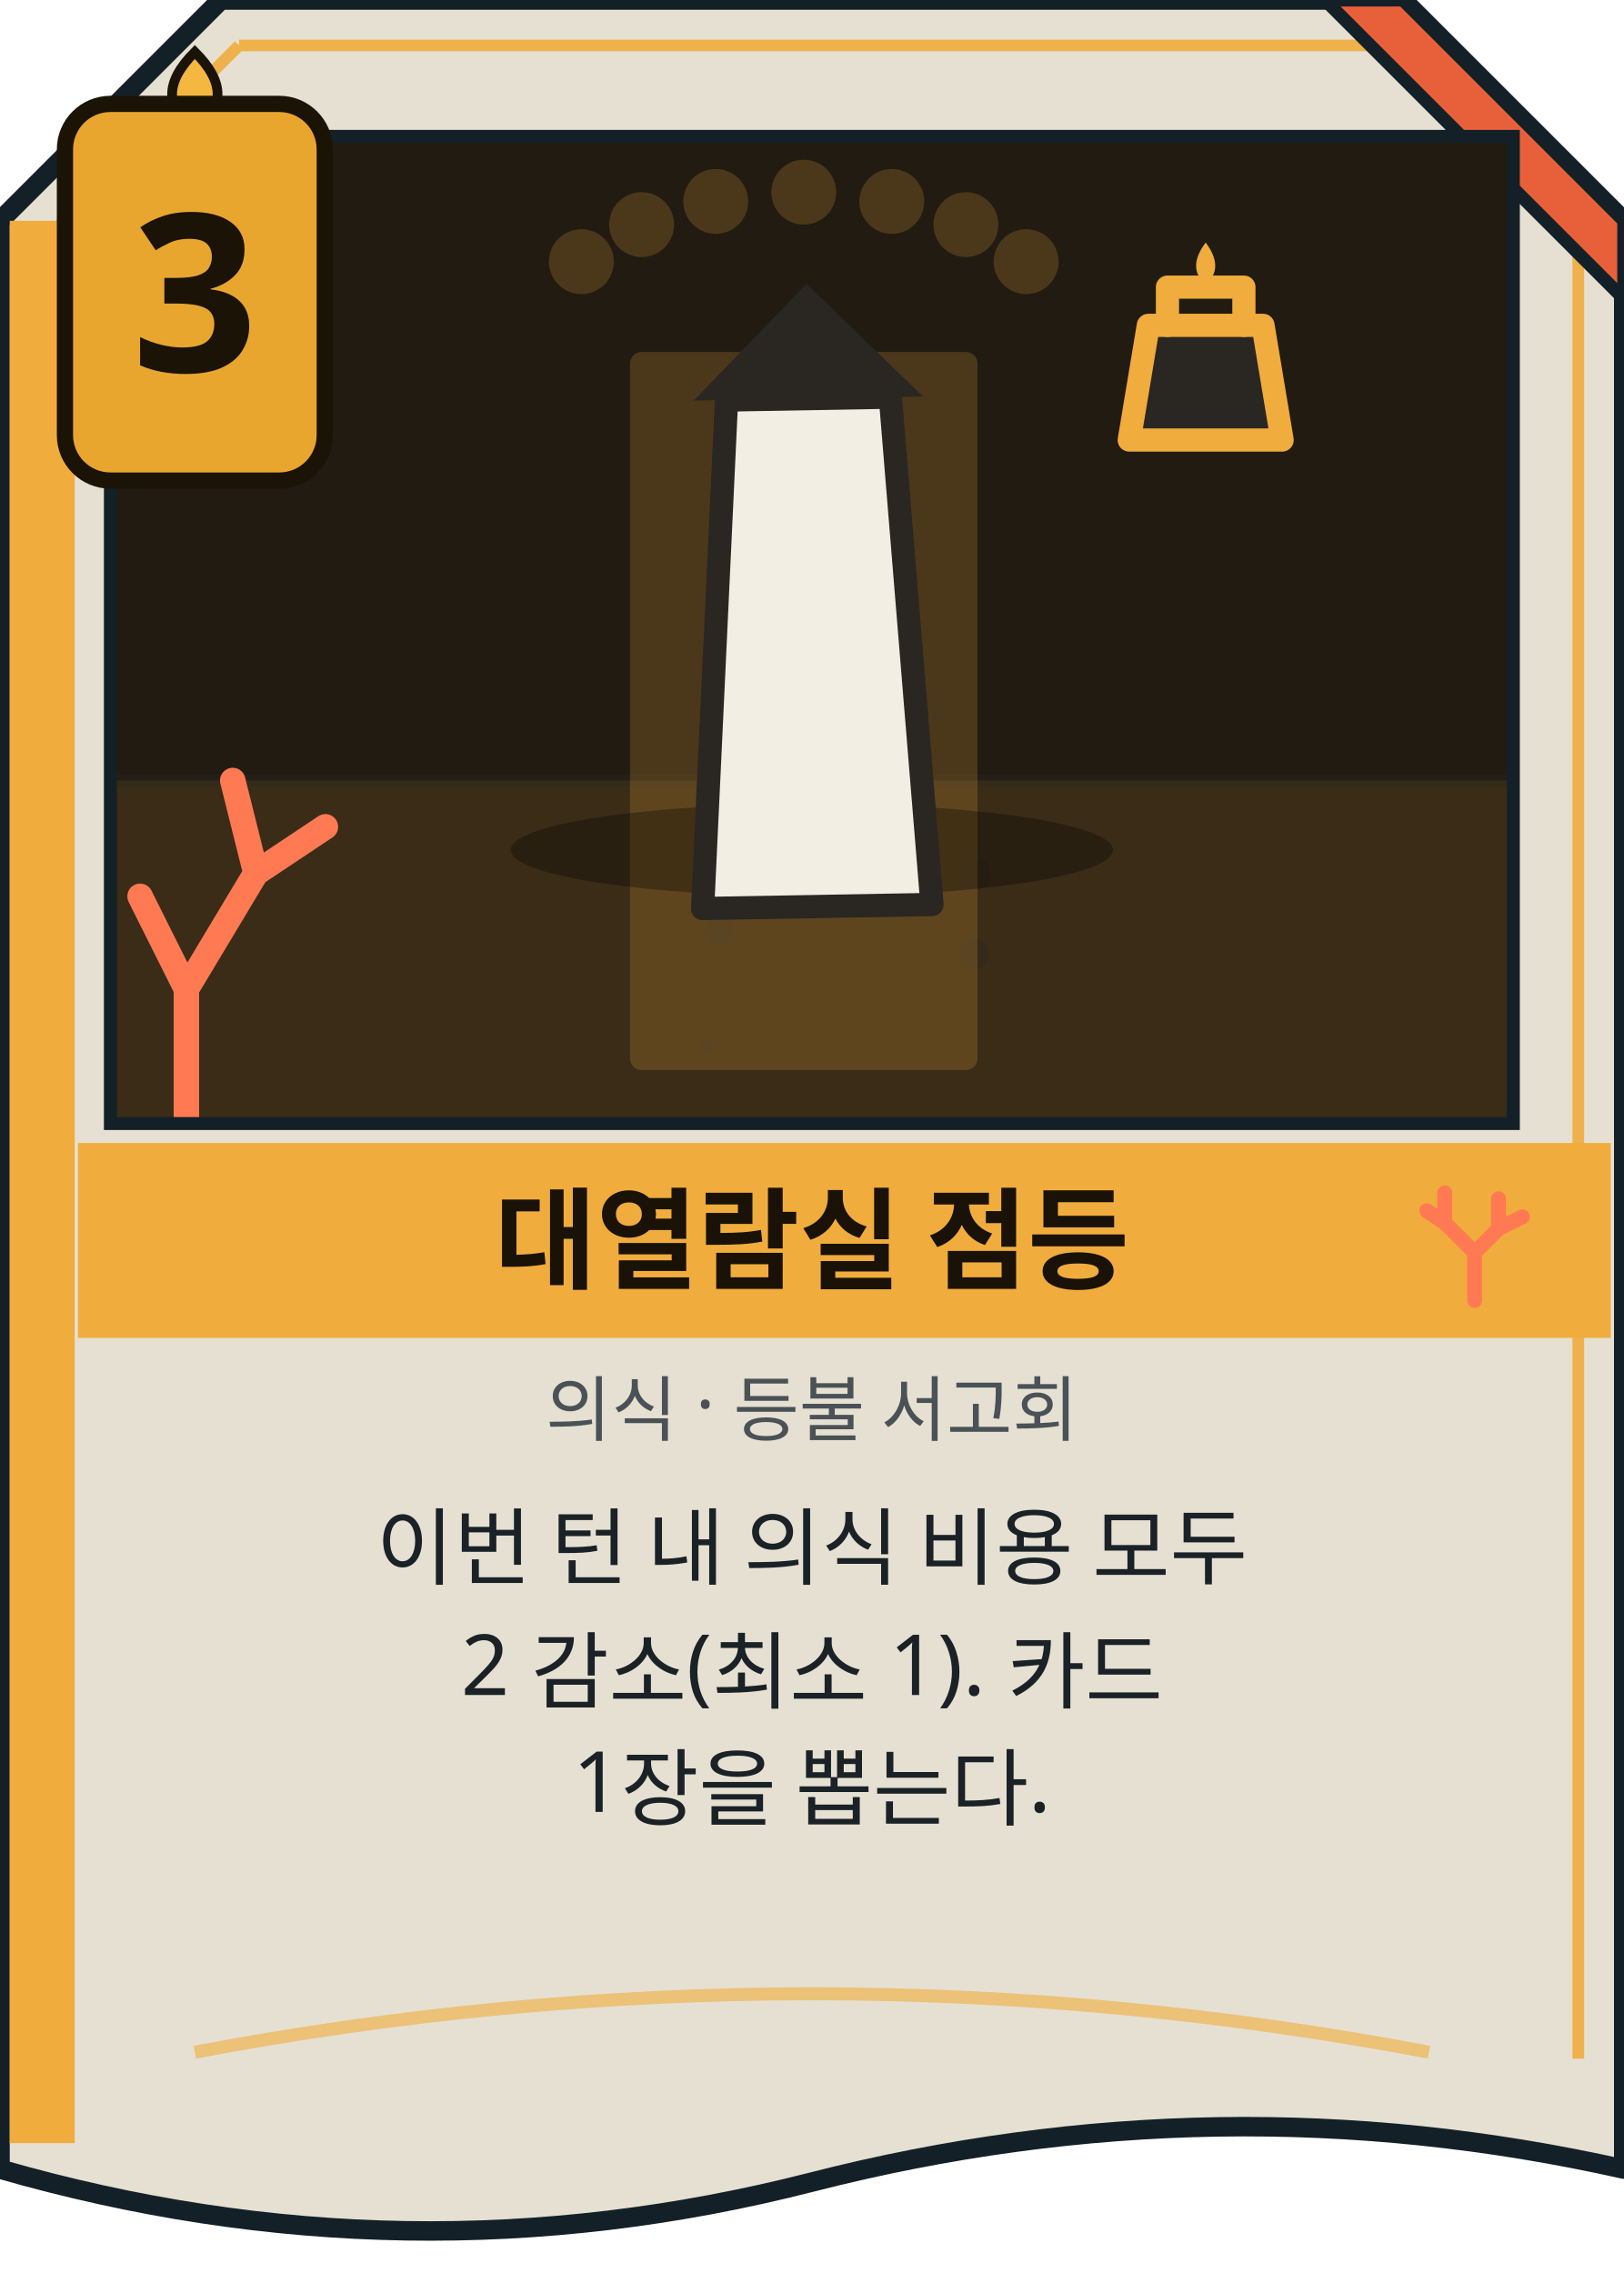
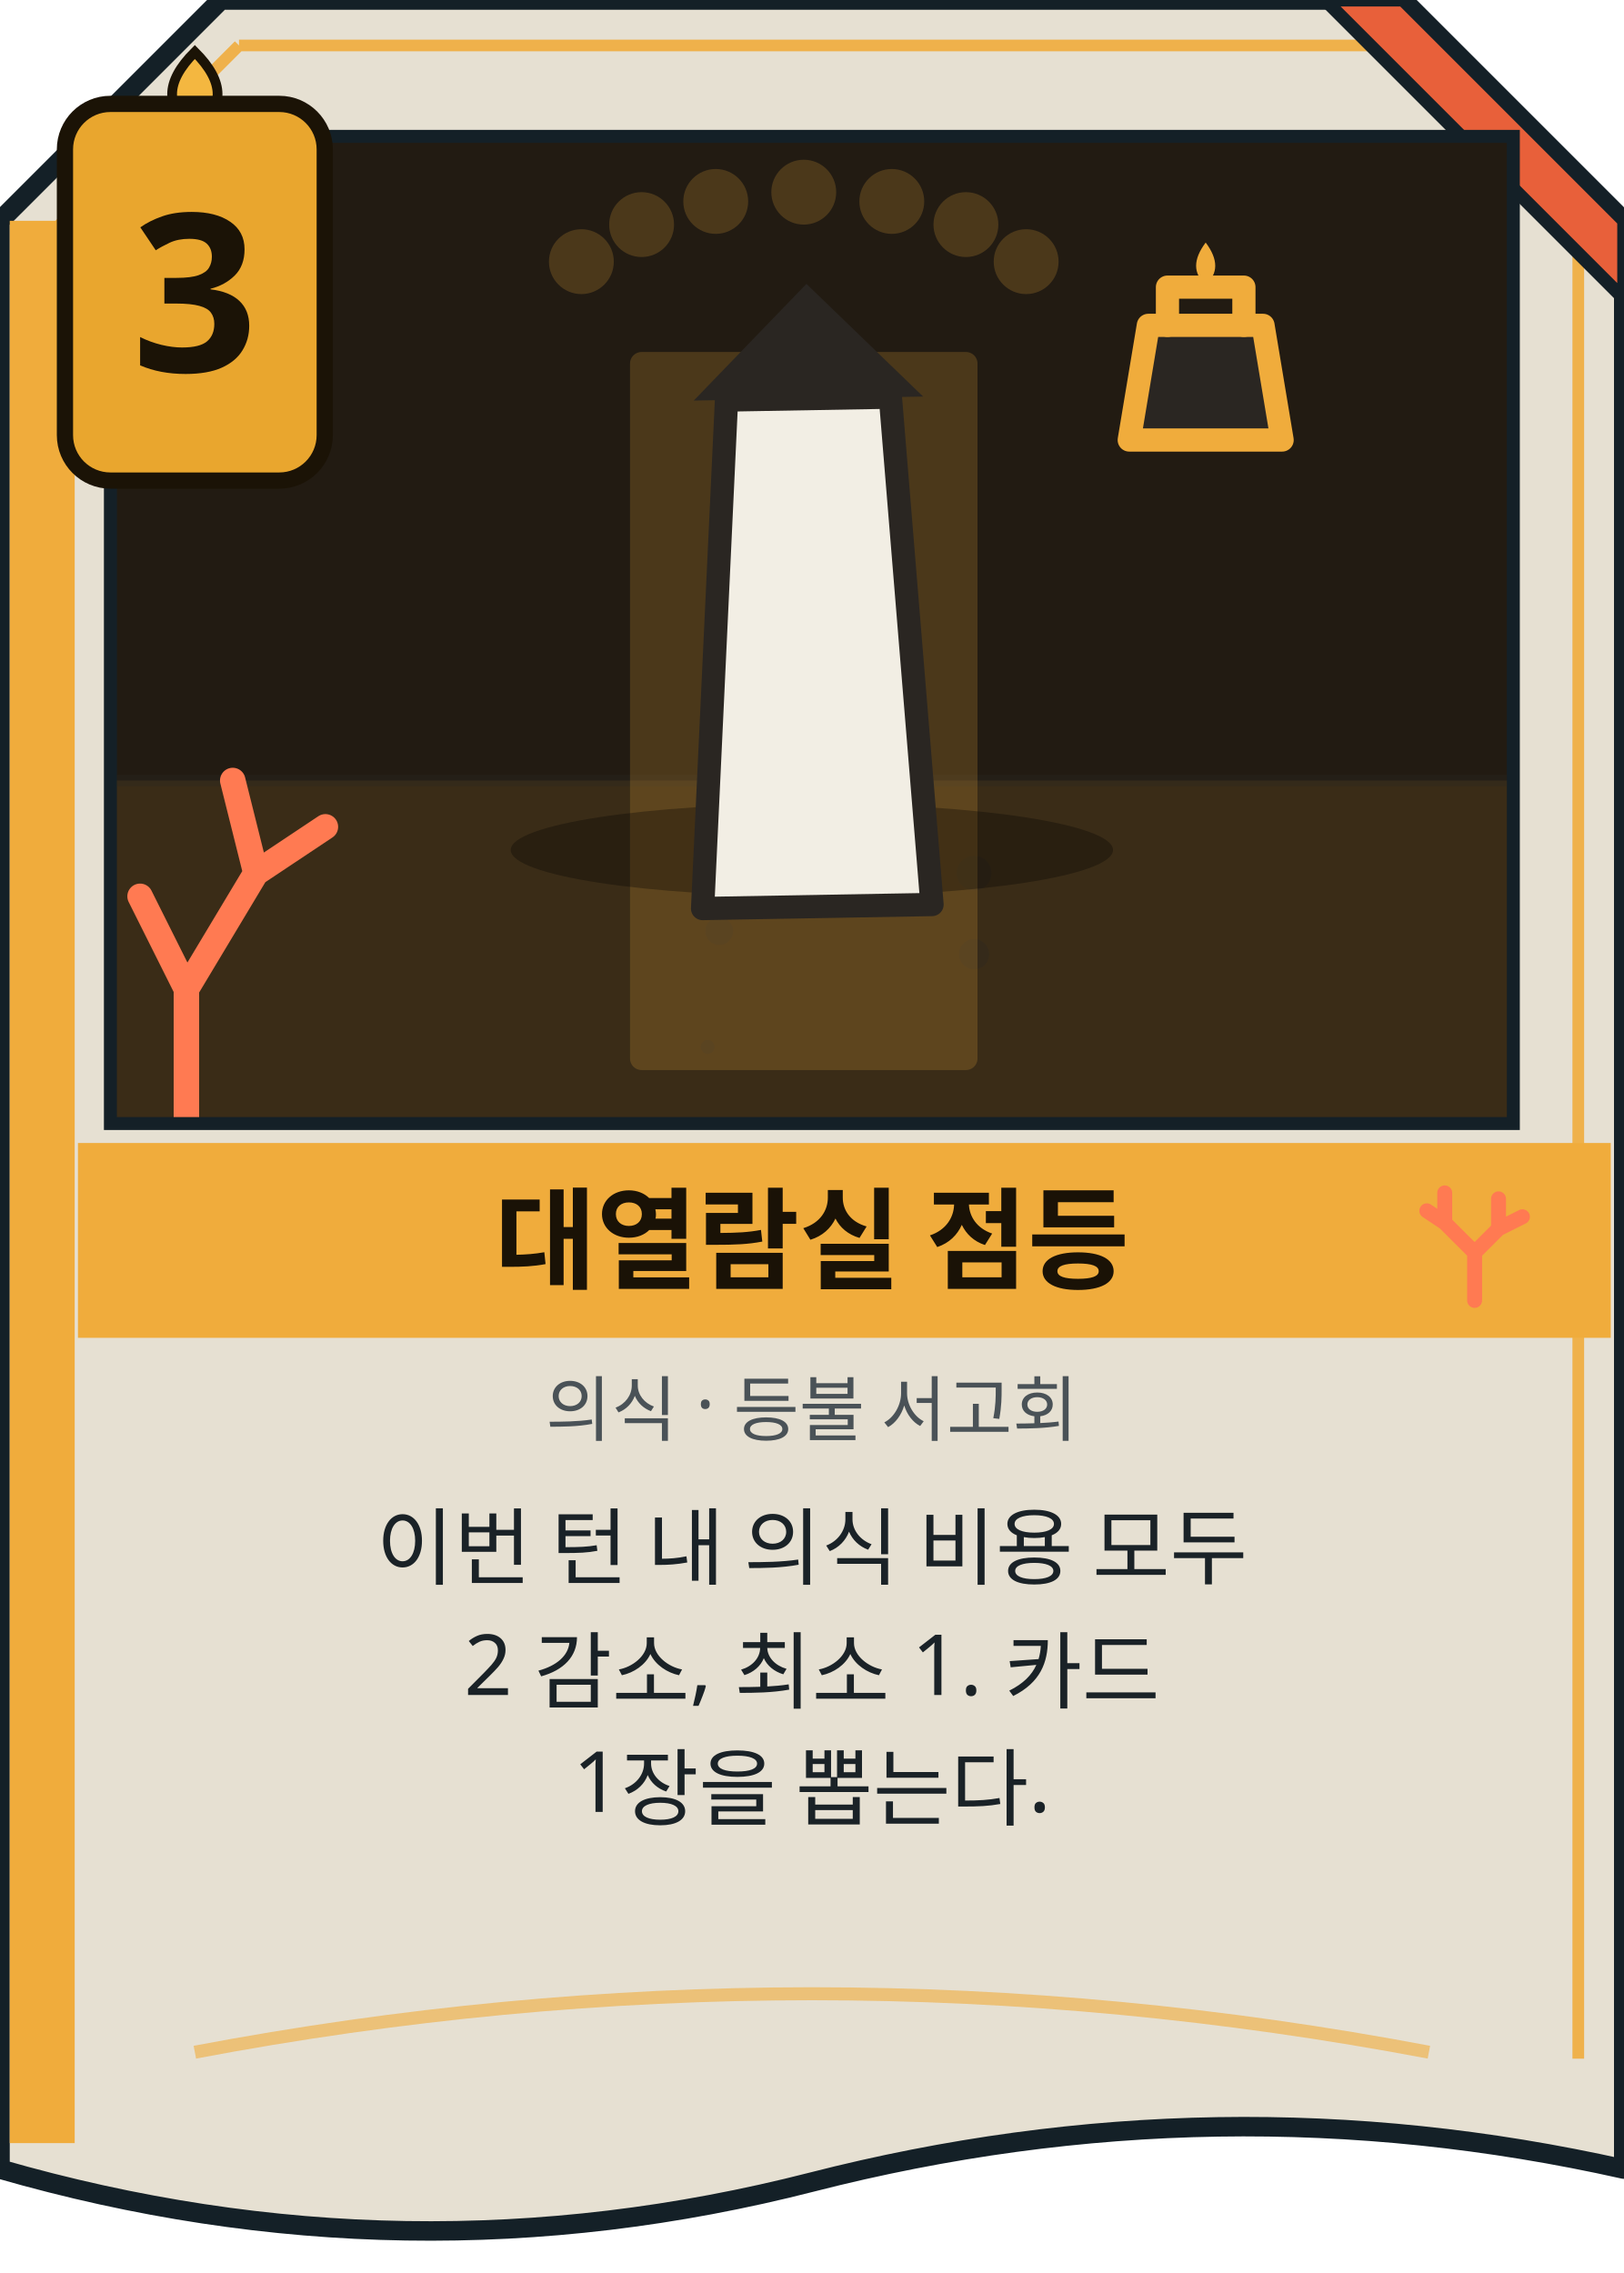
<svg xmlns="http://www.w3.org/2000/svg" viewBox="0 0 250 350" width="250" height="350">
  <path d="M34 0H216L250 34V334Q187.5 320 125 336T0 334V34Z" fill="#E6E0D2" stroke="#142027" stroke-width="3" stroke-linejoin="round" />
  <path d="M36.8 7H213.2L243 36.8V317M7 317V36.8L36.8 7" fill="none" stroke="#F0AC3C" stroke-opacity="0.9" stroke-width="1.8" />
  <rect x="1.5" y="34" width="10" height="296" fill="#F0AC3C" />
  <path d="M204 0H216L250 34V46Z" fill="#E8603A" stroke="#142027" stroke-width="2" />
  <rect x="16" y="20" width="218" height="154" fill="#142027" />
  <svg x="18" y="22" width="214" height="150" viewBox="0 0 120 90" preserveAspectRatio="xMidYMid slice" overflow="hidden">
    <rect width="120" height="90" fill="#221B12" />
    <path d="M0 58H120V90H0Z" fill="#F0AC3C" fill-opacity=".12" />
    <path d="M0 58H120" stroke="#2A2622" stroke-opacity=".35" stroke-width="1" />
    <circle cx="74" cy="73" r="1.3" fill="#2A2622" fill-opacity=".3" />
    <circle cx="53" cy="67" r="1.6" fill="#2A2622" fill-opacity=".3" />
    <circle cx="74" cy="66" r="1.5" fill="#2A2622" fill-opacity=".3" />
    <circle cx="51" cy="81" r="0.6" fill="#2A2622" fill-opacity=".3" />
    <circle cx="52" cy="71" r="1.2" fill="#2A2622" fill-opacity=".3" />
    <circle cx="56" cy="67" r="1.3" fill="#2A2622" fill-opacity=".3" />
    <g opacity=".2">
      <g transform="translate(59.3 44.0) rotate(0) scale(40.0)" stroke-width="0.050" stroke-linejoin="round" stroke-linecap="round">
        <path d="M-.35-.55H.35V.95H-.35Z" fill="#F0AC3C" stroke="#F0AC3C" />
        <g fill="#F0AC3C">
          <circle cx="-0.48" cy="-0.77" r=".07" />
          <circle cx="-0.35" cy="-0.85" r=".07" />
          <circle cx="-0.19" cy="-0.90" r=".07" />
          <circle cx="0.00" cy="-0.92" r=".07" />
          <circle cx="0.19" cy="-0.90" r=".07" />
          <circle cx="0.35" cy="-0.85" r=".07" />
          <circle cx="0.48" cy="-0.77" r=".07" />
        </g>
      </g>
    </g>
    <ellipse cx="60" cy="64" rx="26" ry="4" fill="#000" fill-opacity=".3" />
    <g transform="translate(60.0 42.0) rotate(-1) scale(28.3)" stroke-width="0.071" stroke-linejoin="round" stroke-linecap="round">
      <path d="M-.35.95L-.25-.6H.25L.35.95Z" fill="#F2EEE4" stroke="#2A2622" />
      <path d="M-.35-.6H.35L0-.95Z" fill="#2A2622" />
    </g>
    <g transform="translate(94.0 22.0) rotate(0) scale(11.0)" stroke-width="0.182" stroke-linejoin="round" stroke-linecap="round">
      <path d="M-.45-.3H.45L.6.6H-.6Z" fill="#2A2622" stroke="#F0AC3C" />
      <path d="M-.3-.3V-.6H.3V-.3" fill="none" stroke="#F0AC3C" />
      <path d="M0-.95Q.15-.75 0-.62Q-.15-.75 0-.95Z" fill="#F0AC3C" />
    </g>
    <path d="M6 90V76L2 68M6 76L12 66L10 58M12 66L18 62" fill="none" stroke="#FF7A52" stroke-width="2.2" stroke-linecap="round" />
  </svg>
  <rect x="12" y="176" width="236" height="30" fill="#F0AC3C" />
  <text x="125" y="197.12" text-anchor="middle" font-size="17" font-weight="700" fill="#1A1206" font-family="'Noto Sans KR','Malgun Gothic','Apple SD Gothic Neo',system-ui,sans-serif">대열람실 점등</text>
  <g transform="translate(216 180) scale(.46)">
    <path d="M24 44V28M24 28L14 18V8M24 28L32 20L32 10M14 18L8 14M32 20L40 16" fill="none" stroke="#FF7A52" stroke-width="5" stroke-linecap="round" stroke-linejoin="round" />
  </g>
  <text x="125" y="221" text-anchor="middle" font-size="11" fill="#4A5257" font-family="'Noto Sans KR','Malgun Gothic','Apple SD Gothic Neo',system-ui,sans-serif">의식 · 등불 서고회</text>
  <text x="125" y="243" text-anchor="middle" font-size="13" fill="#1A2227" font-family="'Noto Sans KR','Malgun Gothic','Apple SD Gothic Neo',system-ui,sans-serif">이번 턴 내 의식 비용 모두</text>
-   <text x="125" y="261" text-anchor="middle" font-size="13" fill="#1A2227" font-family="'Noto Sans KR','Malgun Gothic','Apple SD Gothic Neo',system-ui,sans-serif">2 감소(최소 1). 카드</text>
+   <text x="125" y="261" text-anchor="middle" font-size="13" fill="#1A2227" font-family="'Noto Sans KR','Malgun Gothic','Apple SD Gothic Neo',system-ui,sans-serif">2 감소, 최소 1. 카드</text>
  <text x="125" y="279" text-anchor="middle" font-size="13" fill="#1A2227" font-family="'Noto Sans KR','Malgun Gothic','Apple SD Gothic Neo',system-ui,sans-serif">1장을 뽑는다.</text>
  <g transform="translate(10 16)">
    <path d="M20 -8Q27 -1 20 4Q13 -1 20 -8Z" fill="#F4B740" stroke="#1B1306" stroke-width="1.5" />
    <rect width="40" height="58" rx="7" fill="#E9A62E" stroke="#1B1306" stroke-width="2.5" />
    <text x="20" y="41.24" text-anchor="middle" font-size="34" font-weight="800" fill="#1B1306" font-family="'Noto Sans KR','Malgun Gothic','Apple SD Gothic Neo',system-ui,sans-serif">3</text>
  </g>
  <path d="M30 316Q125 298 220 316" fill="none" stroke="#F0AC3C" stroke-width="2" opacity=".6" />
</svg>
